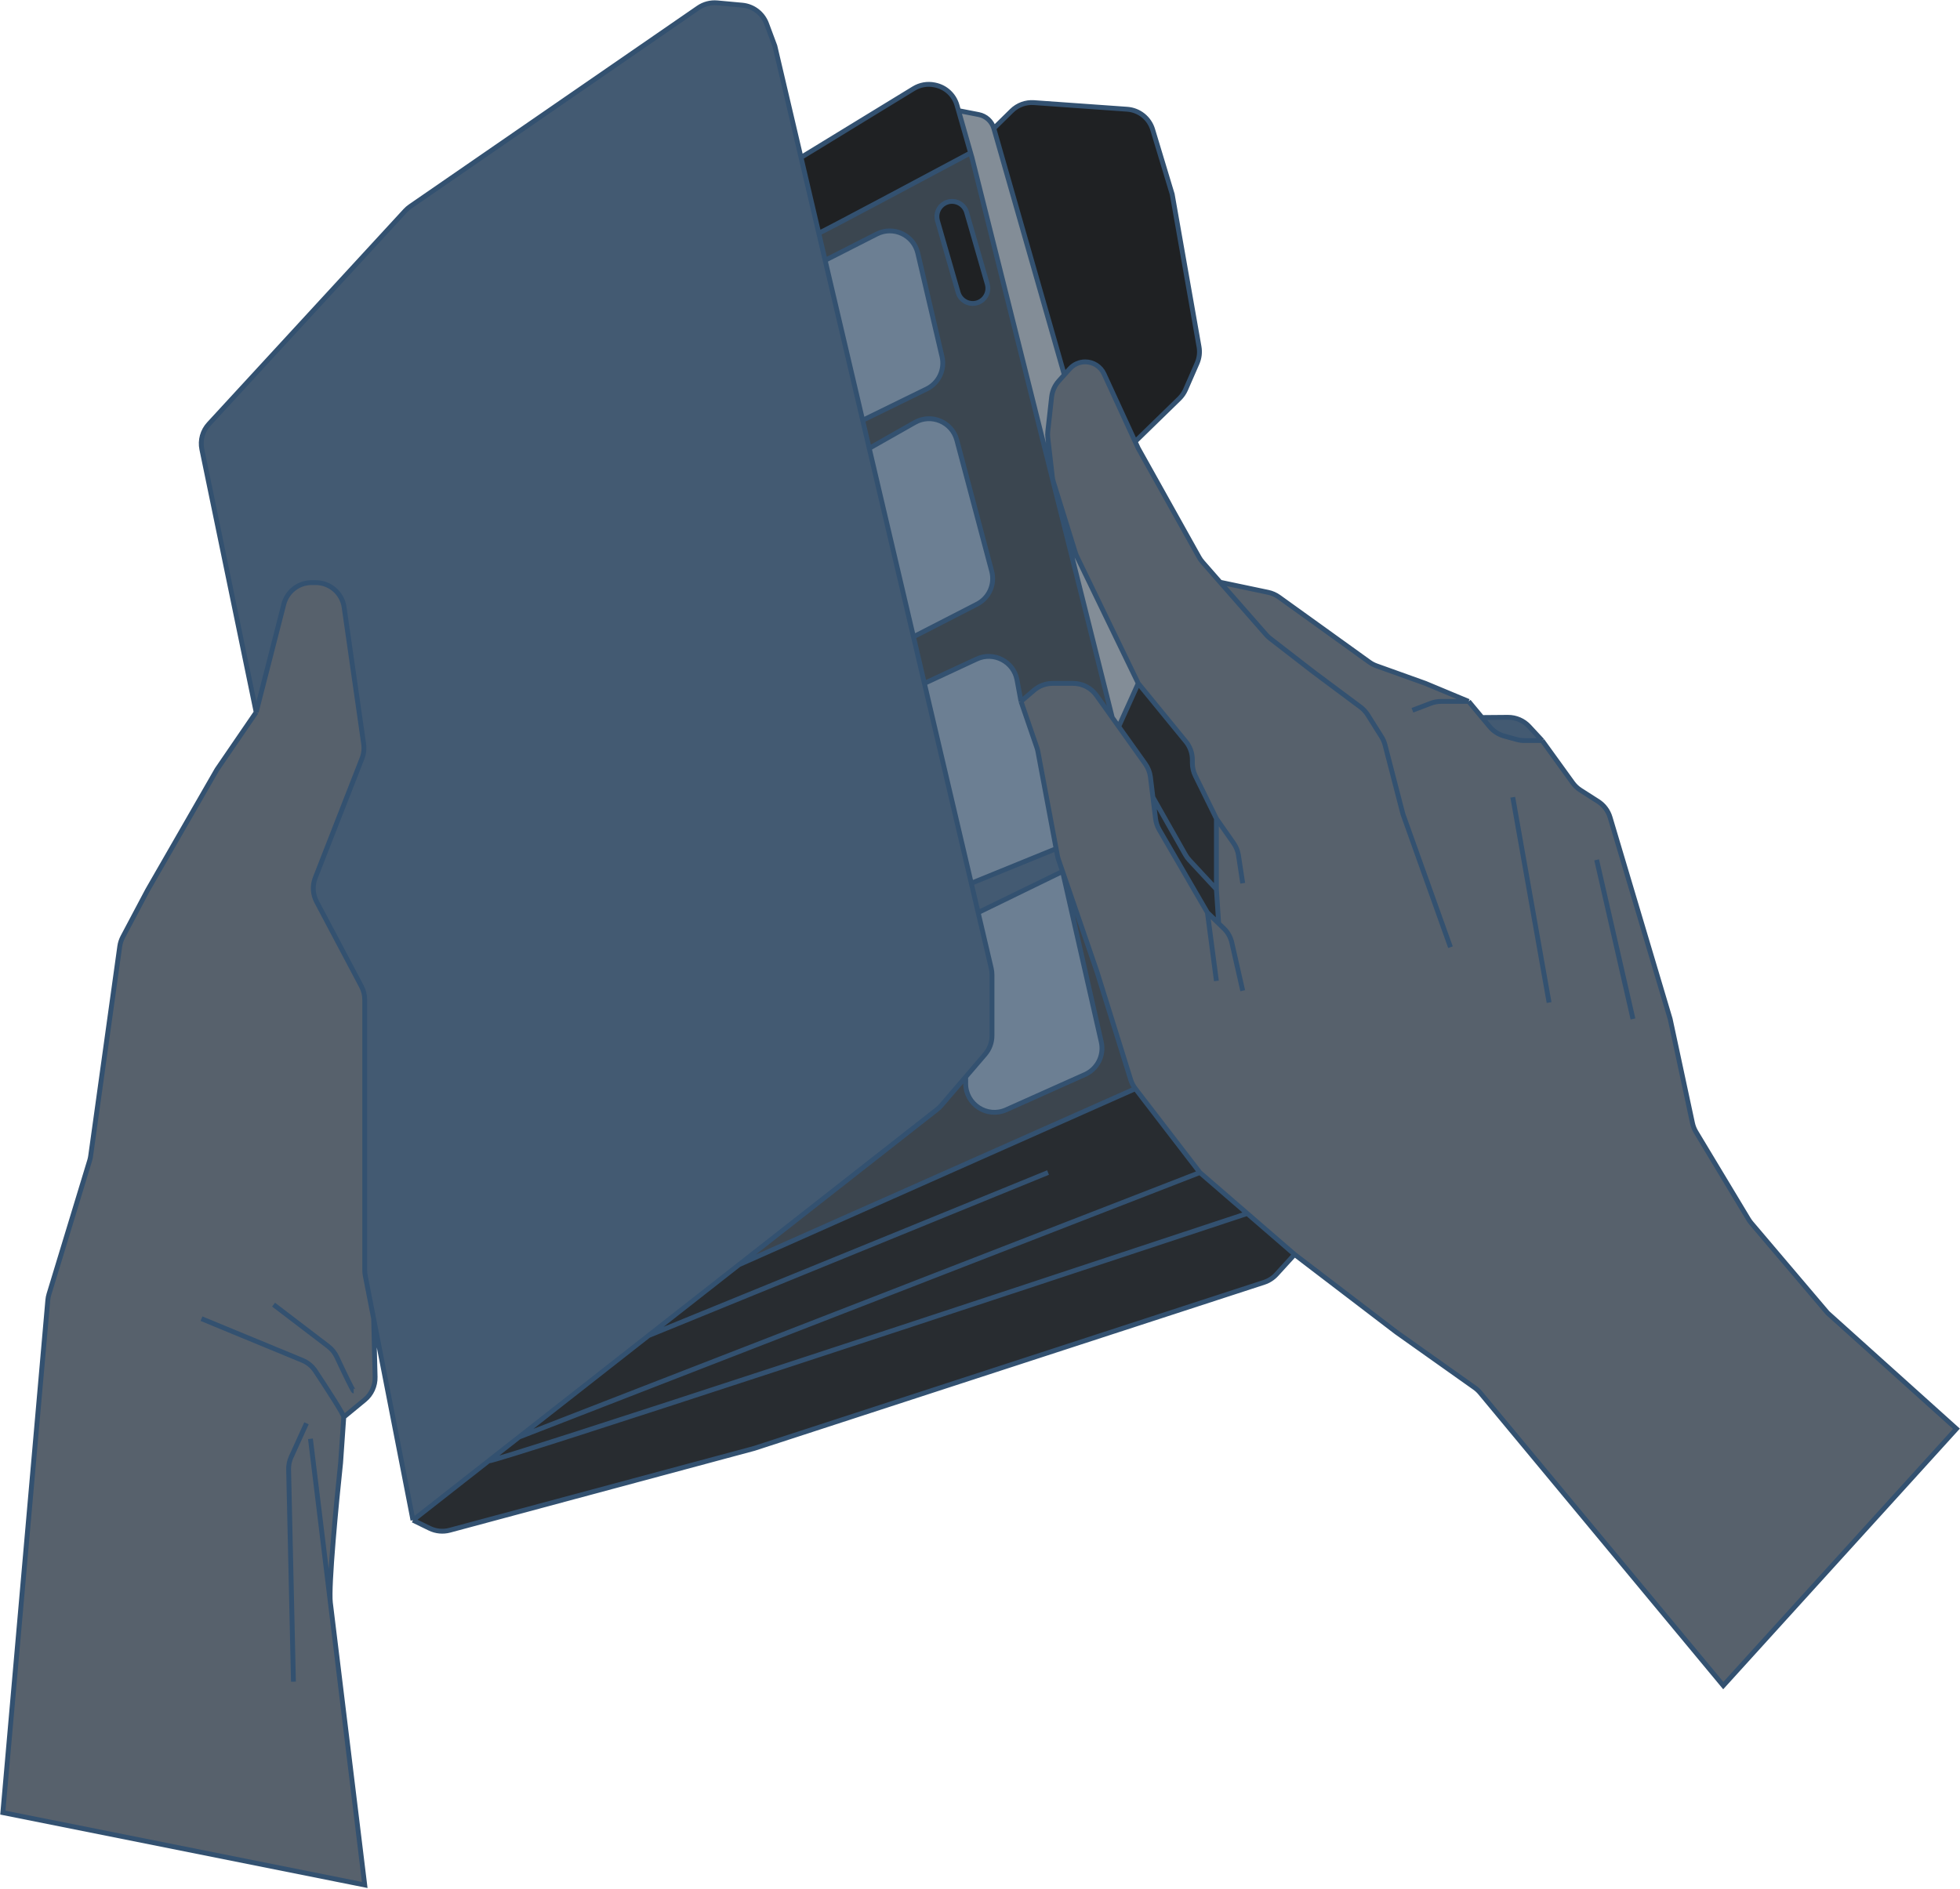
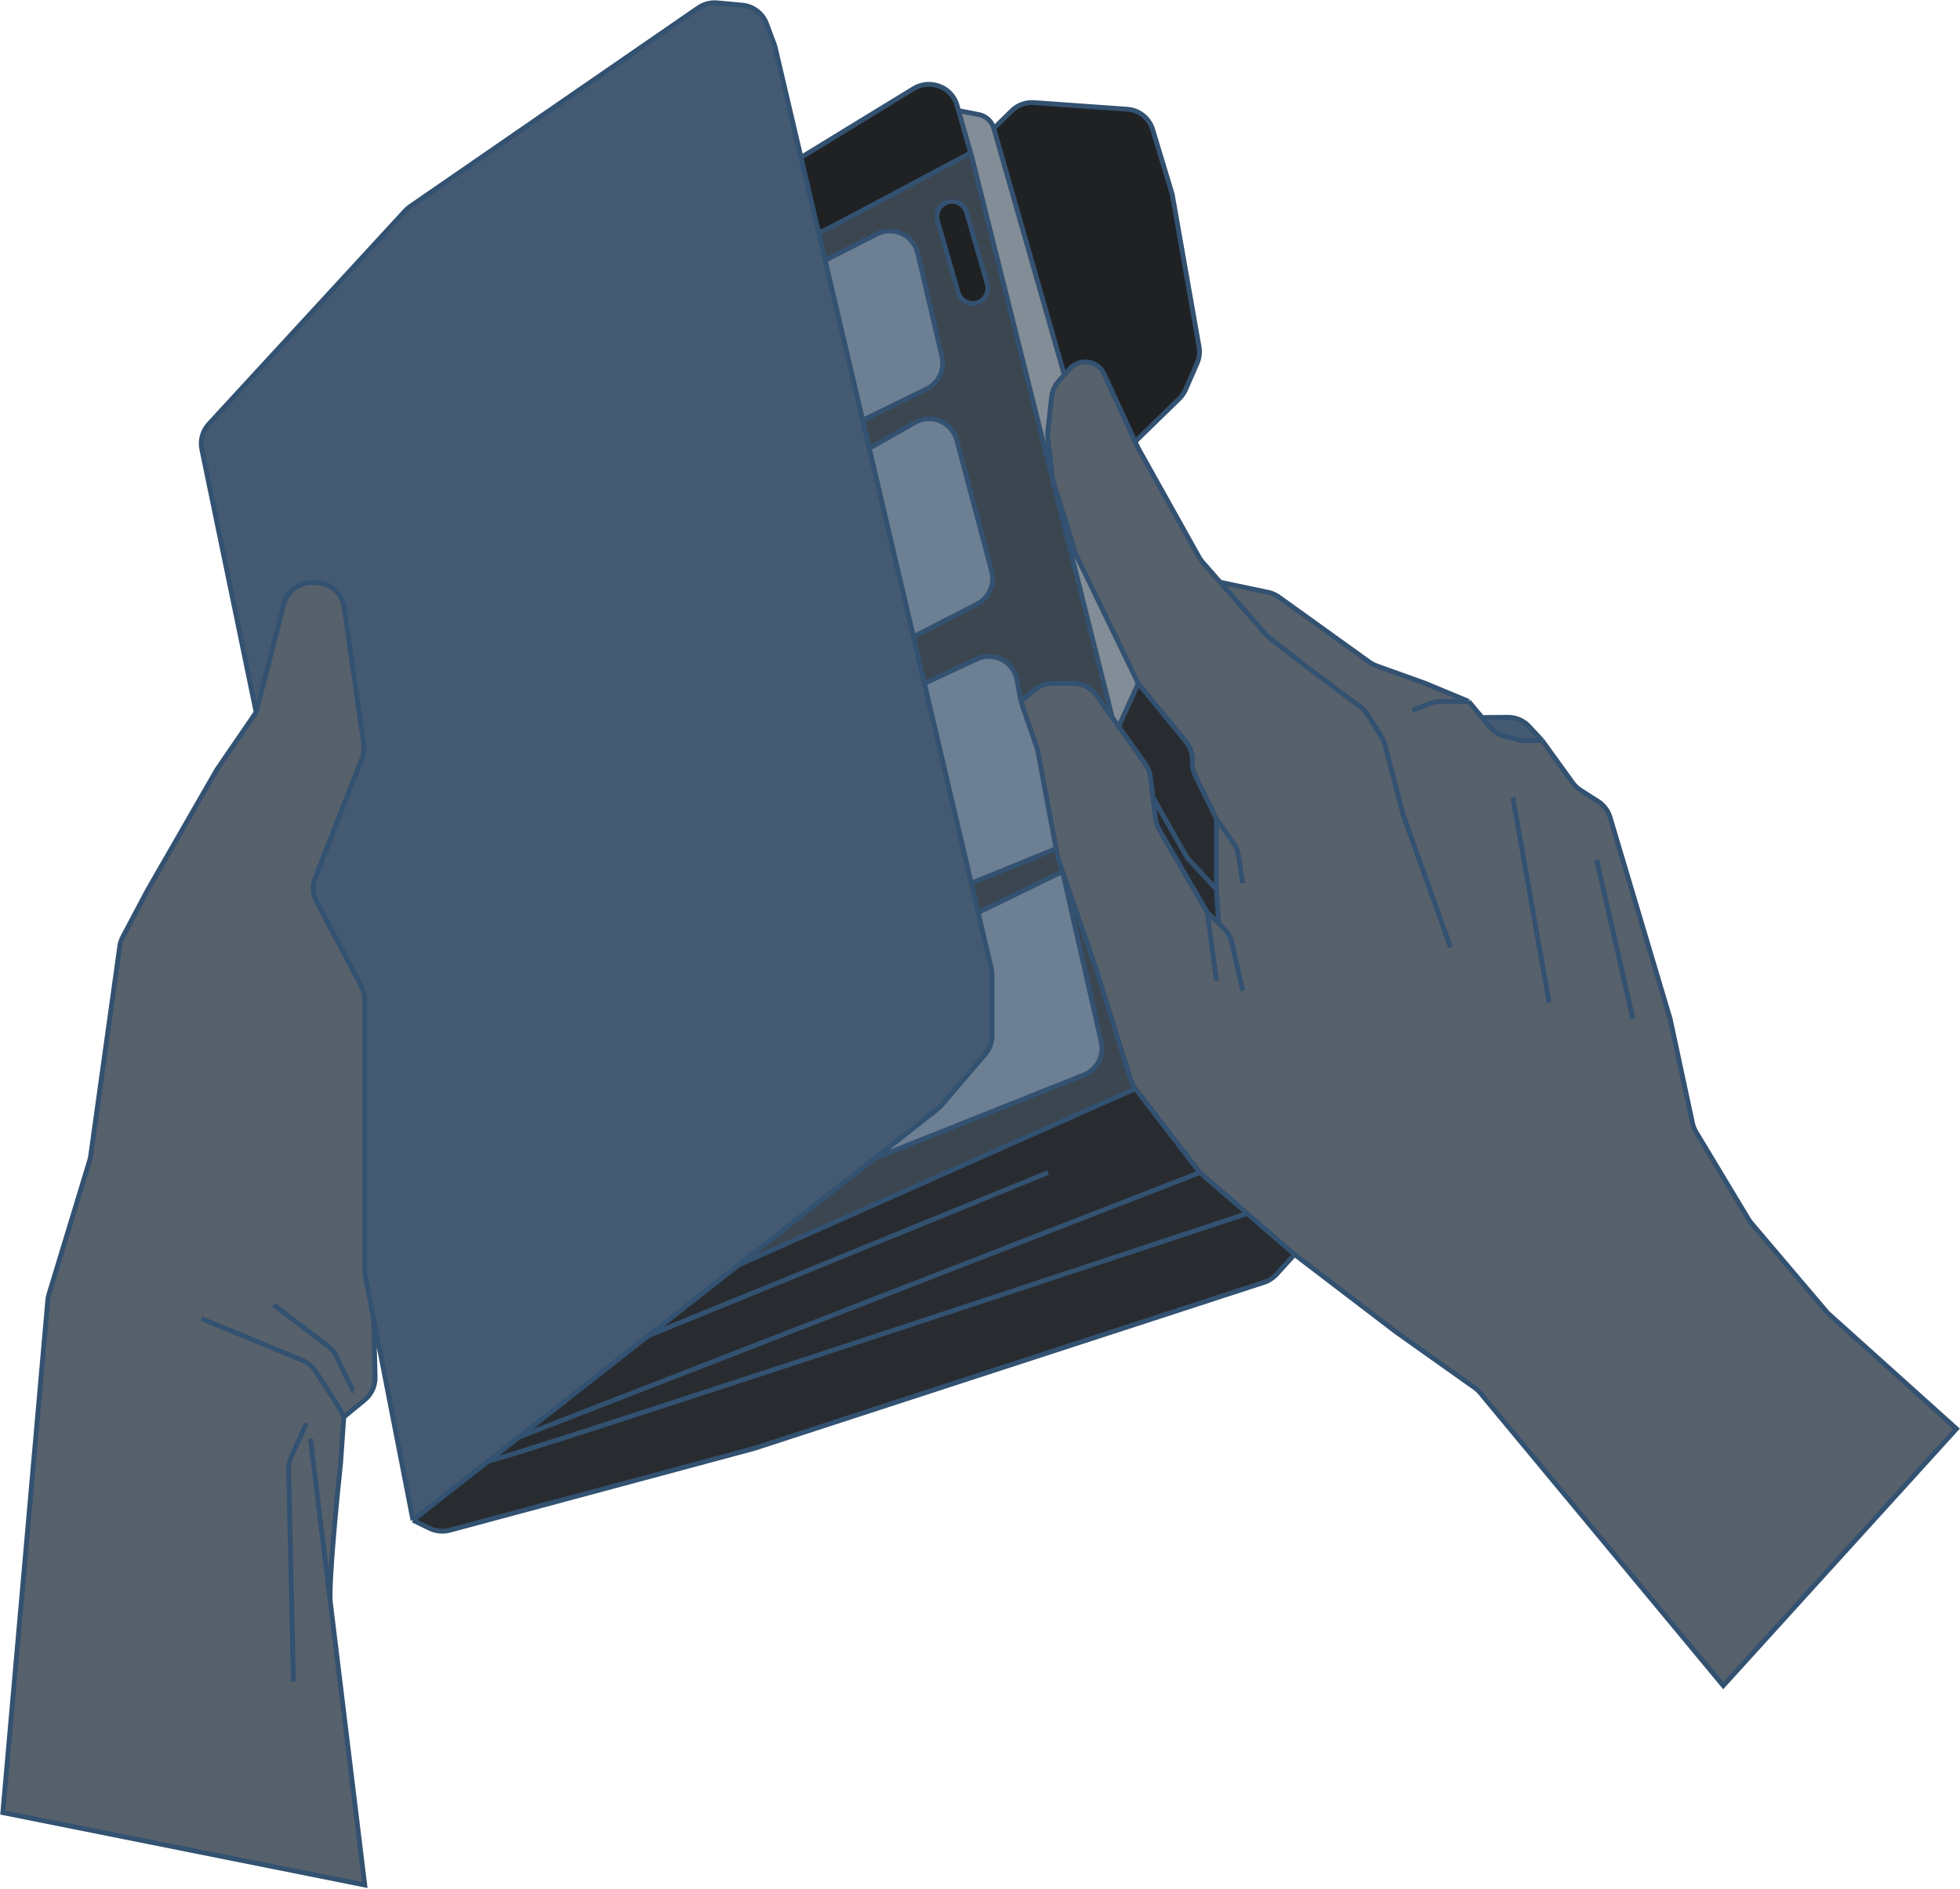
<svg xmlns="http://www.w3.org/2000/svg" width="4041" height="3894" viewBox="0 0 4041 3894" fill="none">
  <path d="M585.136 1246.02L528.14 1468.8L447.311 1586.92L304.31 1835.6L253.235 1932.06C250.003 1938.17 247.865 1944.79 246.914 1951.63L186.818 2384.28C186.391 2387.36 185.722 2390.41 184.815 2393.38L100.93 2668.97C99.734 2672.91 98.949 2676.97 98.59 2681.06L5.867 3738.01L751.973 3887.21L681.203 3305.37L681.202 3305.36C677.031 3271.06 693.482 3098.71 702.231 3016.83L708.771 2922.3L751.823 2886.85C765.888 2875.27 773.84 2857.86 773.384 2839.64L770.357 2719.38L753.069 2630.77C752.338 2627.04 751.973 2623.25 751.973 2619.43V2061.69C751.973 2052.03 749.61 2042.52 745.087 2033.98L652.764 1859.61C644.696 1844.37 643.672 1826.37 649.953 1810.31L746.29 1564.14C750.013 1554.62 751.212 1544.3 749.767 1534.18L709.496 1252.32C705.329 1223.14 680.335 1201.46 650.857 1201.46H642.523C615.461 1201.46 591.841 1219.8 585.136 1246.02Z" fill="#57616C" />
  <path d="M2571.48 2502.45L2669.1 2586.91L2879 2747.25L3040.38 2861.68C3044.59 2864.67 3048.41 2868.19 3051.7 2872.16L3552.97 3476.04L4033.66 2946.44L3767.96 2707.53L3610.6 2522.2C3608.53 2519.74 3606.67 2517.14 3605.01 2514.41L3496.7 2334.44C3493.32 2328.82 3490.89 2322.68 3489.5 2316.29L3443.44 2101.31L3319.55 1685.6C3315.5 1671.97 3306.67 1660.26 3294.68 1652.6L3258.6 1629.54C3252.29 1625.53 3246.84 1620.36 3242.46 1614.31L3179.52 1527.18H3142.98C3137.65 1527.18 3132.34 1526.46 3127.22 1525.05L3101.16 1517.86C3089.49 1514.64 3079.09 1507.93 3071.36 1498.63L3055.6 1479.69L3027.97 1446.46L2938.79 1409.27L2837.89 1373.09C2832.67 1371.22 2827.76 1368.64 2823.29 1365.42L2636.9 1231.37C2630.21 1226.56 2622.6 1223.19 2614.51 1221.5L2515.65 1200.71L2479.31 1159.24C2476.59 1156.11 2474.16 1152.7 2472.14 1149.07L2346.77 924.528L2340.4 910.71L2276.19 771.075C2269.23 755.93 2254.1 746.228 2237.42 746.228C2225.31 746.228 2213.79 751.363 2205.7 760.355L2194.34 772.97L2183.01 785.563C2174.72 794.767 2169.53 806.335 2168.17 818.643L2160.31 889.334C2159.82 893.764 2159.83 898.233 2160.34 902.663L2169.64 983.225C2170.06 986.876 2170.82 990.48 2171.91 993.993L2217.11 1139.6C2217.97 1142.42 2219.06 1145.17 2220.34 1147.83L2346.77 1409.27L2444.95 1529.27C2453.6 1539.85 2458.34 1553.1 2458.34 1566.78V1573.68C2458.34 1582.75 2460.44 1591.7 2464.44 1599.84L2507.92 1688.19V1833.84L2512.57 1904.34L2489.35 1881.88L2390.04 1711.07C2386.04 1704.15 2383.47 1696.49 2382.49 1688.55L2376.98 1644.03L2371.86 1602.38C2370.64 1592.59 2367.03 1583.27 2361.28 1575.24L2306.49 1498.37L2293.16 1479.69L2260.64 1434.12C2249.54 1418.53 2231.59 1409.27 2212.43 1409.27H2170.33C2156.19 1409.27 2142.51 1414.33 2131.78 1423.53L2105.03 1446.46L2137.71 1541.54C2138.65 1544.27 2139.38 1547.05 2139.91 1549.88L2177.47 1750.17L2180.16 1764.52C2180.69 1767.35 2181.43 1770.13 2182.36 1772.84L2190.7 1797.13L2261.53 2003.46L2331.22 2226.64C2333.3 2233.31 2336.55 2239.56 2340.82 2245.09L2473.83 2418.02L2571.48 2502.45Z" fill="#57616C" />
-   <path d="M2030.98 2174.2L1990.98 2220.87V2234.55C1990.98 2277.49 2035.23 2306.16 2074.42 2288.63L2236.95 2215.89C2262.72 2204.34 2276.76 2176.24 2270.51 2148.73L2190.7 1797.13L2016.7 1881.88L2043.66 1996.79C2044.7 2001.22 2045.22 2005.76 2045.22 2010.31V2135.66C2045.22 2149.79 2040.17 2163.45 2030.98 2174.2Z" fill="#6C7F93" />
  <path d="M2137.71 1541.54L2105.03 1446.46L2096.79 1402.07C2089.73 1364.02 2048.66 1342.85 2013.56 1359.17L1905.86 1409.27L2002.53 1821.45L2177.47 1750.17L2139.91 1549.88C2139.38 1547.05 2138.65 1544.27 2137.71 1541.54Z" fill="#6C7F93" />
  <path d="M1886.2 871.197L1792.16 924.528L1883.33 1313.22L2014.43 1245.87C2039.2 1233.15 2051.77 1204.88 2044.61 1177.97L1972.67 907.493C1962.69 869.995 1919.95 852.054 1886.2 871.197Z" fill="#6C7F93" />
  <path d="M1807.68 482.631L1701.22 536.788L1778.6 866.714L1910.56 802.135C1935.36 789.993 1948.48 762.324 1942.19 735.437L1892.22 521.925C1883.46 484.506 1841.93 465.206 1807.68 482.631Z" fill="#6C7F93" />
  <path d="M2194.34 772.97L2205.7 760.355C2213.79 751.363 2225.31 746.228 2237.42 746.228C2254.1 746.228 2269.23 755.93 2276.19 771.075L2340.4 910.71L2431.42 821.998C2436.9 816.656 2441.28 810.3 2444.36 803.287L2468.06 749.024C2472.71 738.351 2474.13 726.54 2472.08 715.067L2416.79 400.613L2376.51 267.227C2369.4 243.704 2348.52 227.01 2324 225.272L2131.69 211.628C2114.73 210.426 2098.08 216.562 2085.96 228.476L2049.01 264.81L2194.34 772.97Z" fill="#1F2123" />
  <path d="M851.452 3134.96L885.874 3151.73C898.719 3157.97 913.394 3159.37 927.193 3155.67L1555.19 2986.83L2606.19 2644.45C2615.93 2641.25 2624.7 2635.6 2631.6 2628.02L2669.1 2586.91L2571.48 2502.45C2058.25 2672.7 1026.86 3013.16 1007.12 3012.92L851.452 3134.96Z" fill="#282C30" />
  <path d="M2571.48 2502.45L2473.83 2418.02L1070.27 2963.43L1007.12 3012.92C1026.86 3013.16 2058.25 2672.7 2571.48 2502.45Z" fill="#282C30" />
  <path d="M2371.86 1602.38L2376.98 1644.03L2444.07 1762.7C2446.35 1766.73 2449.1 1770.47 2452.24 1773.86L2507.92 1833.84V1688.19L2464.44 1599.84C2460.44 1591.7 2458.34 1582.75 2458.34 1573.68V1566.78C2458.34 1553.1 2453.6 1539.85 2444.95 1529.27L2346.77 1409.27L2306.49 1498.37L2361.28 1575.24C2367.03 1583.27 2370.64 1592.59 2371.86 1602.38Z" fill="#282C30" />
  <path d="M2390.04 1711.07L2489.35 1881.88L2512.57 1904.34L2507.92 1833.84L2452.24 1773.86C2449.1 1770.47 2446.35 1766.73 2444.07 1762.7L2376.98 1644.03L2382.49 1688.55C2383.47 1696.49 2386.04 1704.15 2390.04 1711.07Z" fill="#282C30" />
  <path d="M1947.99 419.066C1935.07 426.049 1928.75 441.085 1932.81 455.199L1975.41 603.188C1981.09 622.965 2004 631.956 2021.63 621.333C2033.76 614.024 2039.47 599.477 2035.54 585.869L1992.88 437.898C1987.35 418.737 1965.53 409.583 1947.99 419.066Z" fill="#1F2123" />
  <path d="M1883.99 182.611L1651.49 324.76L1688.11 480.923C1697.03 477.499 1900.51 369.043 2001.13 315.242L1976.23 228.159L1973.07 217.107C1966.97 195.787 1949.48 179.659 1927.74 175.311L1926.51 175.065C1911.89 172.142 1896.71 174.837 1883.99 182.611Z" fill="#1F2123" />
  <path d="M2306.49 1498.37L2346.77 1409.27L2220.34 1147.83C2219.06 1145.17 2217.97 1142.42 2217.11 1139.6L2171.91 993.993C2170.82 990.48 2170.06 986.876 2169.64 983.225L2160.34 902.663C2159.83 898.233 2159.82 893.764 2160.31 889.334L2168.17 818.643C2169.53 806.335 2174.72 794.767 2183.01 785.563L2194.34 772.97L2049.01 264.81C2044.83 250.193 2032.8 239.158 2017.87 236.256L1976.23 228.159L2001.13 315.242L2003.86 324.76L2293.16 1479.69L2306.49 1498.37Z" fill="#838D97" />
  <path fill-rule="evenodd" clip-rule="evenodd" d="M2340.82 2245.09L2473.83 2418.02L1070.27 2963.43L1337.13 2754.23L1523.6 2608.05L2340.82 2245.09Z" fill="#282C30" />
-   <path d="M2340.82 2245.09C2336.55 2239.56 2333.3 2233.31 2331.22 2226.64L2261.53 2003.46L2190.7 1797.13L2270.51 2148.73C2276.76 2176.24 2262.72 2204.34 2236.95 2215.89L2074.42 2288.63C2035.23 2306.16 1990.98 2277.49 1990.98 2234.55V2220.87L1940.57 2279.74C1938.03 2282.7 1935.2 2285.4 1932.12 2287.83L1523.6 2608.05L2340.82 2245.09Z" fill="#3C454E" />
-   <path fill-rule="evenodd" clip-rule="evenodd" d="M851.452 3134.96L770.357 2719.38L753.069 2630.77C752.338 2627.04 751.973 2623.25 751.973 2619.43V2061.69C751.973 2052.03 749.61 2042.52 745.087 2033.98L652.764 1859.61C644.696 1844.37 643.672 1826.37 649.953 1810.31L746.29 1564.14C750.013 1554.62 751.212 1544.3 749.767 1534.18L709.496 1252.32C705.329 1223.14 680.335 1201.46 650.857 1201.46H642.523C615.461 1201.46 591.841 1219.8 585.136 1246.02L528.14 1468.8L416.151 926.577C412.295 907.902 417.664 888.513 430.58 874.482L835.613 434.546C838.595 431.303 841.933 428.406 845.562 425.904L1439.7 16.163C1451.11 8.295 1464.92 4.676 1478.72 5.937L1530.32 10.655C1552.99 12.725 1572.47 27.607 1580.43 48.932L1597.56 94.835L1651.49 324.76L1688.11 480.923L1701.22 536.788L1778.6 866.714L1792.16 924.528L1883.33 1313.22L1905.86 1409.27L2002.53 1821.45L2177.47 1750.17L2180.16 1764.52C2180.69 1767.35 2181.43 1770.13 2182.36 1772.84L2190.7 1797.13L2016.7 1881.88L2043.66 1996.79C2044.7 2001.22 2045.22 2005.76 2045.22 2010.31V2135.66C2045.22 2149.79 2040.17 2163.45 2030.98 2174.2L1990.98 2220.87L1940.57 2279.74C1938.03 2282.7 1935.2 2285.4 1932.12 2287.83L1523.6 2608.05L1337.13 2754.23L1070.27 2963.43L1007.12 3012.92L851.452 3134.96ZM3179.52 1527.18L3152.72 1498.24C3141.41 1486.01 3125.44 1479.12 3108.8 1479.25L3055.6 1479.69L3071.36 1498.63C3079.09 1507.93 3089.49 1514.64 3101.16 1517.86L3127.22 1525.05C3132.34 1526.46 3137.65 1527.18 3142.98 1527.18H3179.52Z" fill="#435A72" />
  <path fill-rule="evenodd" clip-rule="evenodd" d="M2105.03 1446.46L2131.78 1423.53C2142.51 1414.33 2156.19 1409.27 2170.33 1409.27H2212.43C2231.59 1409.27 2249.54 1418.53 2260.64 1434.12L2293.16 1479.69L2003.86 324.76L2001.13 315.242C1900.51 369.043 1697.03 477.499 1688.11 480.923L1701.22 536.788L1807.68 482.631C1841.93 465.206 1883.46 484.506 1892.22 521.925L1942.19 735.437C1948.48 762.324 1935.36 789.993 1910.56 802.135L1778.6 866.714L1792.16 924.528L1886.2 871.197C1919.95 852.054 1962.69 869.995 1972.67 907.493L2044.61 1177.97C2051.77 1204.88 2039.2 1233.15 2014.43 1245.87L1883.33 1313.22L1905.86 1409.27L2013.56 1359.17C2048.66 1342.85 2089.73 1364.02 2096.79 1402.07L2105.03 1446.46ZM1932.81 455.199C1928.75 441.085 1935.07 426.049 1947.99 419.066C1965.53 409.583 1987.35 418.737 1992.88 437.898L2035.54 585.869C2039.47 599.477 2033.76 614.024 2021.63 621.333C2004 631.956 1981.09 622.965 1975.41 603.188L1932.81 455.199Z" fill="#3B4650" />
-   <path d="M851.452 3134.96L770.357 2719.38M851.452 3134.96L885.874 3151.73C898.719 3157.97 913.394 3159.37 927.193 3155.67L1555.19 2986.83L2606.19 2644.45C2615.93 2641.25 2624.7 2635.6 2631.6 2628.02L2669.1 2586.91M851.452 3134.96L1007.12 3012.92M770.357 2719.38L753.069 2630.77C752.338 2627.04 751.973 2623.25 751.973 2619.43V2061.69C751.973 2052.03 749.61 2042.52 745.087 2033.98L652.764 1859.61C644.696 1844.37 643.672 1826.37 649.953 1810.31L746.29 1564.14C750.013 1554.62 751.212 1544.3 749.767 1534.18L709.496 1252.32C705.329 1223.14 680.335 1201.46 650.857 1201.46H642.523C615.461 1201.46 591.841 1219.8 585.136 1246.02L528.14 1468.8M770.357 2719.38L773.384 2839.64C773.84 2857.86 765.888 2875.27 751.823 2886.85L708.771 2922.3M2669.1 2586.91L2571.48 2502.45M2669.1 2586.91L2879 2747.25L3040.38 2861.68C3044.59 2864.67 3048.41 2868.19 3051.7 2872.16L3552.97 3476.04L4033.66 2946.44L3767.96 2707.53L3610.6 2522.2C3608.53 2519.74 3606.67 2517.14 3605.01 2514.41L3496.7 2334.44C3493.32 2328.82 3490.89 2322.68 3489.5 2316.29L3443.44 2101.31L3319.55 1685.6C3315.5 1671.97 3306.67 1660.26 3294.68 1652.6L3258.6 1629.54C3252.29 1625.53 3246.84 1620.36 3242.46 1614.31L3179.52 1527.18M1007.12 3012.92C1026.86 3013.16 2058.25 2672.7 2571.48 2502.45M1007.12 3012.92L1070.27 2963.43M528.14 1468.8L416.151 926.577C412.295 907.902 417.664 888.513 430.58 874.482L835.613 434.546C838.595 431.303 841.933 428.406 845.562 425.904L1439.7 16.163C1451.11 8.295 1464.92 4.676 1478.72 5.937L1530.32 10.655C1552.99 12.725 1572.47 27.607 1580.43 48.932L1597.56 94.835L1651.49 324.76M528.14 1468.8L447.311 1586.92L304.31 1835.6L253.235 1932.06C250.003 1938.17 247.865 1944.79 246.914 1951.63L186.818 2384.28C186.391 2387.36 185.722 2390.41 184.815 2393.38L100.93 2668.97C99.734 2672.91 98.949 2676.97 98.59 2681.06L5.867 3738.01L751.973 3887.21L681.203 3305.37L681.202 3305.36M1651.49 324.76L1883.99 182.611C1896.71 174.837 1911.89 172.142 1926.51 175.065L1927.74 175.311C1949.48 179.659 1966.97 195.787 1973.07 217.107L1976.23 228.159M1651.49 324.76L1688.11 480.923M640.055 2967.11L681.202 3305.36M708.771 2922.3L702.231 3016.83C693.482 3098.71 677.031 3271.06 681.202 3305.36M708.771 2922.3C708.771 2916.94 674.106 2863.39 650.01 2827.06C643.538 2817.31 634.28 2809.76 623.461 2805.29L415.39 2719.38M729.269 2868.49C727.512 2868.49 708.048 2827.68 694.457 2798.57C690.375 2789.8 684.259 2782.16 676.579 2776.33L564.001 2690.44M631.902 2935.12L600.353 3004.51C596.663 3012.62 594.853 3021.45 595.058 3030.36L604.997 3468.01M2571.48 2502.45L2473.83 2418.02M2473.83 2418.02L2340.82 2245.09M2473.83 2418.02L1070.27 2963.43M2340.82 2245.09C2336.55 2239.56 2333.3 2233.31 2331.22 2226.64L2261.53 2003.46L2190.7 1797.13M2340.82 2245.09L1523.6 2608.05M2190.7 1797.13L2182.36 1772.84C2181.43 1770.13 2180.69 1767.35 2180.16 1764.52L2177.47 1750.17M2190.7 1797.13L2270.51 2148.73C2276.76 2176.24 2262.72 2204.34 2236.95 2215.89L2074.42 2288.63C2035.23 2306.16 1990.98 2277.49 1990.98 2234.55V2220.87M2190.7 1797.13L2016.7 1881.88M1070.27 2963.43L1337.13 2754.23M2105.03 1446.46L2137.71 1541.54C2138.65 1544.27 2139.38 1547.05 2139.91 1549.88L2177.47 1750.17M2105.03 1446.46L2131.78 1423.53C2142.51 1414.33 2156.19 1409.27 2170.33 1409.27H2212.43C2231.59 1409.27 2249.54 1418.53 2260.64 1434.12L2293.16 1479.69M2105.03 1446.46L2096.79 1402.07C2089.73 1364.02 2048.66 1342.85 2013.56 1359.17L1905.86 1409.27M2177.47 1750.17L2002.53 1821.45M2293.16 1479.69L2306.49 1498.37M2293.16 1479.69L2003.86 324.76L2001.13 315.242M1905.86 1409.27L1883.33 1313.22M1905.86 1409.27L2002.53 1821.45M2489.35 1881.88L2390.04 1711.07C2386.04 1704.15 2383.47 1696.49 2382.49 1688.55L2376.98 1644.03M2489.35 1881.88L2507.92 2022.88M2489.35 1881.88L2512.57 1904.34M2376.98 1644.03L2371.86 1602.38C2370.64 1592.59 2367.03 1583.27 2361.28 1575.24L2306.49 1498.37M2376.98 1644.03L2444.07 1762.7C2446.35 1766.73 2449.1 1770.47 2452.24 1773.86L2507.92 1833.84M2512.57 1904.34L2523.14 1914.54C2531.41 1922.55 2537.18 1932.8 2539.73 1944.03L2562.18 2043.03M2512.57 1904.34L2507.92 1833.84M2306.49 1498.37L2346.77 1409.27M2507.92 1833.84V1688.19M2507.92 1688.19L2543.37 1738.81C2548.61 1746.28 2552.05 1754.86 2553.41 1763.87L2562.18 1821.45M2507.92 1688.19L2464.44 1599.84C2460.44 1591.7 2458.34 1582.75 2458.34 1573.68V1566.78C2458.34 1553.1 2453.6 1539.85 2444.95 1529.27L2346.77 1409.27M2346.77 1409.27L2220.34 1147.83C2219.06 1145.17 2217.97 1142.42 2217.11 1139.6L2171.91 993.993C2170.82 990.48 2170.06 986.876 2169.64 983.225L2160.34 902.663C2159.83 898.233 2159.82 893.764 2160.31 889.334L2168.17 818.643C2169.53 806.335 2174.72 794.767 2183.01 785.563L2194.34 772.97M2194.34 772.97L2205.7 760.355C2213.79 751.363 2225.31 746.228 2237.42 746.228C2254.1 746.228 2269.23 755.93 2276.19 771.075L2340.4 910.71M2194.34 772.97L2049.01 264.81M2515.65 1200.71L2479.31 1159.24C2476.59 1156.11 2474.16 1152.7 2472.14 1149.07L2346.77 924.528L2340.4 910.71M2515.65 1200.71L2610.49 1308.92C2613 1311.78 2615.79 1314.39 2618.81 1316.72L2708.79 1386.33L2805.13 1458.17C2810.99 1462.54 2815.97 1467.95 2819.88 1474.13L2848.31 1519.4C2851.57 1524.56 2854 1530.18 2855.51 1536.08L2892.44 1678.74L2990.51 1953.32M2515.65 1200.71L2614.51 1221.5C2622.6 1223.19 2630.21 1226.56 2636.9 1231.37L2823.29 1365.42C2827.76 1368.64 2832.67 1371.22 2837.89 1373.09L2938.79 1409.27L3027.97 1446.46M2340.4 910.71L2431.42 821.998C2436.9 816.656 2441.28 810.3 2444.36 803.287L2468.06 749.024C2472.71 738.351 2474.13 726.54 2472.08 715.067L2416.79 400.613L2376.51 267.227C2369.4 243.704 2348.52 227.01 2324 225.272L2131.69 211.628C2114.73 210.426 2098.08 216.562 2085.96 228.476L2049.01 264.81M3027.97 1446.46L3055.6 1479.69M3027.97 1446.46H2971.11C2963.91 1446.46 2956.77 1447.77 2950.02 1450.33L2912.05 1464.78M3055.6 1479.69L3071.36 1498.63C3079.09 1507.93 3089.49 1514.64 3101.16 1517.86L3127.22 1525.05C3132.34 1526.46 3137.65 1527.18 3142.98 1527.18H3179.52M3055.6 1479.69L3108.8 1479.25C3125.44 1479.12 3141.41 1486.01 3152.72 1498.24L3179.52 1527.18M3118.9 1644.03L3193.8 2067.43M3291.86 1773.24L3366.76 2101.31M1976.23 228.159L2001.13 315.242M1976.23 228.159L2017.87 236.256C2032.8 239.158 2044.83 250.193 2049.01 264.81M1688.11 480.923C1697.03 477.499 1900.51 369.043 2001.13 315.242M1688.11 480.923L1701.22 536.788M1701.22 536.788L1807.68 482.631C1841.93 465.206 1883.46 484.506 1892.22 521.925L1942.19 735.437C1948.48 762.324 1935.36 789.993 1910.56 802.135L1778.6 866.714M1701.22 536.788L1778.6 866.714M1778.6 866.714L1792.16 924.528M1792.16 924.528L1886.2 871.197C1919.95 852.054 1962.69 869.995 1972.67 907.493L2044.61 1177.97C2051.77 1204.88 2039.2 1233.15 2014.43 1245.87L1883.33 1313.22M1792.16 924.528L1883.33 1313.22M2002.53 1821.45L2016.7 1881.88M2016.7 1881.88L2043.66 1996.79C2044.7 2001.22 2045.22 2005.76 2045.22 2010.31V2135.66C2045.22 2149.79 2040.17 2163.45 2030.98 2174.2L1990.98 2220.87M1990.98 2220.87L1940.57 2279.74C1938.03 2282.7 1935.2 2285.4 1932.12 2287.83L1523.6 2608.05M1523.6 2608.05L1337.13 2754.23M1337.13 2754.23L2160.79 2418.02M1947.99 419.066C1935.07 426.049 1928.75 441.085 1932.81 455.199L1975.41 603.188C1981.09 622.965 2004 631.956 2021.63 621.333C2033.76 614.024 2039.47 599.477 2035.54 585.869L1992.88 437.898C1987.35 418.737 1965.53 409.583 1947.99 419.066Z" stroke="#335170" stroke-width="10" />
+   <path d="M2030.98 2174.2L1990.98 2220.87L1940.57 2279.74C1938.03 2282.7 1935.2 2285.4 1932.12 2287.83L1803.3 2388.81L2236.95 2215.89C2262.72 2204.34 2276.76 2176.24 2270.51 2148.73L2190.7 1797.13L2016.7 1881.88L2043.66 1996.79C2044.7 2001.22 2045.22 2005.76 2045.22 2010.31V2135.66C2045.22 2149.79 2040.17 2163.45 2030.98 2174.2Z" fill="#6C7F93" />
+   <path fill-rule="evenodd" clip-rule="evenodd" d="M770.357 2719.38L851.452 3134.96L1007.12 3012.92L1070.27 2963.43L1337.13 2754.23L1523.6 2608.05L1803.3 2388.81L1932.12 2287.83C1935.2 2285.4 1938.03 2282.7 1940.57 2279.74L1990.98 2220.87L2030.98 2174.2C2040.17 2163.45 2045.22 2149.79 2045.22 2135.66V2010.31C2045.22 2005.76 2044.7 2001.22 2043.66 1996.79L2016.7 1881.88L2002.53 1821.45L1905.86 1409.27L1883.33 1313.22L1792.16 924.528L1778.6 866.714L1701.22 536.788L1688.11 480.923L1651.49 324.76L1597.56 94.835L1580.43 48.932C1572.47 27.607 1552.99 12.725 1530.32 10.655L1478.72 5.937C1464.92 4.676 1451.11 8.295 1439.7 16.163L845.562 425.904C841.933 428.406 838.595 431.303 835.613 434.546L430.58 874.482C417.664 888.513 412.295 907.902 416.151 926.577L528.14 1468.8L585.136 1246.02C591.841 1219.8 615.461 1201.46 642.523 1201.46H650.857C680.335 1201.46 705.329 1223.14 709.496 1252.32L749.767 1534.18C751.212 1544.3 750.013 1554.62 746.29 1564.14L649.953 1810.31C643.672 1826.37 644.696 1844.37 652.764 1859.61L745.087 2033.98C749.61 2042.52 751.973 2052.03 751.973 2061.69V2619.43C751.973 2623.25 752.338 2627.04 753.069 2630.77L770.357 2719.38ZM3152.72 1498.24L3179.52 1527.18H3142.98C3137.65 1527.18 3132.34 1526.46 3127.22 1525.05L3101.16 1517.86C3089.49 1514.64 3079.09 1507.93 3071.36 1498.63L3055.6 1479.69L3108.8 1479.25C3125.44 1479.12 3141.41 1486.01 3152.72 1498.24Z" fill="#435A72" />
+   <path d="M2180.16 1764.52L2177.47 1750.17L2002.53 1821.45L2016.7 1881.88L2190.7 1797.13L2182.36 1772.84C2181.43 1770.13 2180.69 1767.35 2180.16 1764.52Z" fill="#3B4650" />
+   <path d="M2340.82 2245.09C2336.55 2239.56 2333.3 2233.31 2331.22 2226.64L2261.53 2003.46L2190.7 1797.13L2270.51 2148.73C2276.76 2176.24 2262.72 2204.34 2236.95 2215.89L1803.3 2388.81L1523.6 2608.05L2340.82 2245.09Z" fill="#3B4650" />
+   <path d="M851.452 3134.96L770.357 2719.38M851.452 3134.96L885.874 3151.73C898.719 3157.97 913.394 3159.37 927.193 3155.67L1555.19 2986.83L2606.19 2644.45C2615.93 2641.25 2624.7 2635.6 2631.6 2628.02L2669.1 2586.91M851.452 3134.96L1007.12 3012.92M770.357 2719.38L753.069 2630.77C752.338 2627.04 751.973 2623.25 751.973 2619.43V2061.69C751.973 2052.03 749.61 2042.52 745.087 2033.98L652.764 1859.61C644.696 1844.37 643.672 1826.37 649.953 1810.31L746.29 1564.14C750.013 1554.62 751.212 1544.3 749.767 1534.18L709.496 1252.32C705.329 1223.14 680.335 1201.46 650.857 1201.46H642.523C615.461 1201.46 591.841 1219.8 585.136 1246.02L528.14 1468.8M770.357 2719.38L773.384 2839.64C773.84 2857.86 765.888 2875.27 751.823 2886.85L708.771 2922.3M2669.1 2586.91L2571.48 2502.45M2669.1 2586.91L2879 2747.25L3040.38 2861.68C3044.59 2864.67 3048.41 2868.19 3051.7 2872.16L3552.97 3476.04L4033.66 2946.44L3767.96 2707.53L3610.6 2522.2C3608.53 2519.74 3606.67 2517.14 3605.01 2514.41L3496.7 2334.44C3493.32 2328.82 3490.89 2322.68 3489.5 2316.29L3443.44 2101.31L3319.55 1685.6C3315.5 1671.97 3306.67 1660.26 3294.68 1652.6L3258.6 1629.54C3252.29 1625.53 3246.84 1620.36 3242.46 1614.31L3179.52 1527.18M1007.12 3012.92C1026.86 3013.16 2058.25 2672.7 2571.48 2502.45M1007.12 3012.92L1070.27 2963.43M528.14 1468.8L416.151 926.577C412.295 907.902 417.664 888.513 430.58 874.482L835.613 434.546C838.595 431.303 841.933 428.406 845.562 425.904L1439.7 16.163C1451.11 8.295 1464.92 4.676 1478.72 5.937L1530.32 10.655C1552.99 12.725 1572.47 27.607 1580.43 48.932L1597.56 94.835L1651.49 324.76M528.14 1468.8L447.311 1586.92L304.31 1835.6L253.235 1932.06C250.003 1938.17 247.865 1944.79 246.914 1951.63L186.818 2384.28C186.391 2387.36 185.722 2390.41 184.815 2393.38L100.93 2668.97C99.734 2672.91 98.949 2676.97 98.59 2681.06L5.867 3738.01L751.973 3887.21L681.203 3305.37L681.202 3305.36M1651.49 324.76L1883.99 182.611C1896.71 174.837 1911.89 172.142 1926.51 175.065L1927.74 175.311C1949.48 179.659 1966.97 195.787 1973.07 217.107L1976.23 228.159M1651.49 324.76L1688.11 480.923M640.055 2967.11L681.202 3305.36M708.771 2922.3L702.231 3016.83C693.482 3098.71 677.031 3271.06 681.202 3305.36M708.771 2922.3C708.771 2916.94 674.106 2863.39 650.01 2827.06C643.538 2817.31 634.28 2809.76 623.461 2805.29L415.39 2719.38M729.269 2868.49C727.512 2868.49 708.048 2827.68 694.457 2798.57C690.375 2789.8 684.259 2782.16 676.579 2776.33L564.001 2690.44M631.902 2935.12L600.353 3004.51C596.663 3012.62 594.853 3021.45 595.058 3030.36L604.997 3468.01M2571.48 2502.45L2473.83 2418.02M2473.83 2418.02L2340.82 2245.09M2473.83 2418.02L1070.27 2963.43M2340.82 2245.09C2336.55 2239.56 2333.3 2233.31 2331.22 2226.64L2261.53 2003.46L2190.7 1797.13M2340.82 2245.09L1523.6 2608.05M2190.7 1797.13L2182.36 1772.84C2181.43 1770.13 2180.69 1767.35 2180.16 1764.52L2177.47 1750.17M2190.7 1797.13L2270.51 2148.73C2276.76 2176.24 2262.72 2204.34 2236.95 2215.89L1803.3 2388.81M2190.7 1797.13L2016.7 1881.88M1070.27 2963.43L1337.13 2754.23M2105.03 1446.46L2137.71 1541.54C2138.65 1544.27 2139.38 1547.05 2139.91 1549.88L2177.47 1750.17M2105.03 1446.46L2131.78 1423.53C2142.51 1414.33 2156.19 1409.27 2170.33 1409.27H2212.43C2231.59 1409.27 2249.54 1418.53 2260.64 1434.12L2293.16 1479.69M2105.03 1446.46L2096.79 1402.07C2089.73 1364.02 2048.66 1342.85 2013.56 1359.17L1905.86 1409.27M2177.47 1750.17L2002.53 1821.45M2293.16 1479.69L2306.49 1498.37M2293.16 1479.69L2003.86 324.76L2001.13 315.242M1905.86 1409.27L1883.33 1313.22M1905.86 1409.27L2002.53 1821.45M2489.35 1881.88L2390.04 1711.07C2386.04 1704.15 2383.47 1696.49 2382.49 1688.55L2376.98 1644.03M2489.35 1881.88L2507.92 2022.88M2489.35 1881.88L2512.57 1904.34M2376.98 1644.03L2371.86 1602.38C2370.64 1592.59 2367.03 1583.27 2361.28 1575.24L2306.49 1498.37M2376.98 1644.03L2444.07 1762.7C2446.35 1766.73 2449.1 1770.47 2452.24 1773.86L2507.92 1833.84M2512.57 1904.34L2523.14 1914.54C2531.41 1922.55 2537.18 1932.8 2539.73 1944.03L2562.18 2043.03M2512.57 1904.34L2507.92 1833.84M2306.49 1498.37L2346.77 1409.27M2507.92 1833.84V1688.19M2507.92 1688.19L2543.37 1738.81C2548.61 1746.28 2552.05 1754.86 2553.41 1763.87L2562.18 1821.45M2507.92 1688.19L2464.44 1599.84C2460.44 1591.7 2458.34 1582.75 2458.34 1573.68V1566.78C2458.34 1553.1 2453.6 1539.85 2444.95 1529.27L2346.77 1409.27M2346.77 1409.27L2220.34 1147.83C2219.06 1145.17 2217.97 1142.42 2217.11 1139.6L2171.91 993.993C2170.82 990.48 2170.06 986.876 2169.64 983.225L2160.34 902.663C2159.83 898.233 2159.82 893.764 2160.31 889.334L2168.17 818.643C2169.53 806.335 2174.72 794.767 2183.01 785.563L2194.34 772.97M2194.34 772.97L2205.7 760.355C2213.79 751.363 2225.31 746.228 2237.42 746.228C2254.1 746.228 2269.23 755.93 2276.19 771.075L2340.4 910.71M2194.34 772.97L2049.01 264.81M2515.65 1200.71L2479.31 1159.24C2476.59 1156.11 2474.16 1152.7 2472.14 1149.07L2346.77 924.528L2340.4 910.71M2515.65 1200.71L2610.49 1308.92C2613 1311.78 2615.79 1314.39 2618.81 1316.72L2708.79 1386.33L2805.13 1458.17C2810.99 1462.54 2815.97 1467.95 2819.88 1474.13L2848.31 1519.4C2851.57 1524.56 2854 1530.18 2855.51 1536.08L2892.44 1678.74L2990.51 1953.32M2515.65 1200.71L2614.51 1221.5C2622.6 1223.19 2630.21 1226.56 2636.9 1231.37L2823.29 1365.42C2827.76 1368.64 2832.67 1371.22 2837.89 1373.09L2938.79 1409.27L3027.97 1446.46M2340.4 910.71L2431.42 821.998C2436.9 816.656 2441.28 810.3 2444.36 803.287L2468.06 749.024C2472.71 738.351 2474.13 726.54 2472.08 715.067L2416.79 400.613L2376.51 267.227C2369.4 243.704 2348.52 227.01 2324 225.272L2131.69 211.628C2114.73 210.426 2098.08 216.562 2085.96 228.476L2049.01 264.81M3027.97 1446.46L3055.6 1479.69M3027.97 1446.46H2971.11C2963.91 1446.46 2956.77 1447.77 2950.02 1450.33L2912.05 1464.78M3055.6 1479.69L3071.36 1498.63C3079.09 1507.93 3089.49 1514.64 3101.16 1517.86L3127.22 1525.05C3132.34 1526.46 3137.65 1527.18 3142.98 1527.18H3179.52M3055.6 1479.69L3108.8 1479.25C3125.44 1479.12 3141.41 1486.01 3152.72 1498.24L3179.52 1527.18M3118.9 1644.03L3193.8 2067.43M3291.86 1773.24L3366.76 2101.31M1976.23 228.159L2001.13 315.242M1976.23 228.159L2017.87 236.256C2032.8 239.158 2044.83 250.193 2049.01 264.81M1688.11 480.923C1697.03 477.499 1900.51 369.043 2001.13 315.242M1688.11 480.923L1701.22 536.788M1701.22 536.788L1807.68 482.631C1841.93 465.206 1883.46 484.506 1892.22 521.925L1942.19 735.437C1948.48 762.324 1935.36 789.993 1910.56 802.135L1778.6 866.714M1701.22 536.788L1778.6 866.714M1778.6 866.714L1792.16 924.528M1792.16 924.528L1886.2 871.197C1919.95 852.054 1962.69 869.995 1972.67 907.493L2044.61 1177.97C2051.77 1204.88 2039.2 1233.15 2014.43 1245.87L1883.33 1313.22M1792.16 924.528L1883.33 1313.22M2002.53 1821.45L2016.7 1881.88M2016.7 1881.88L2043.66 1996.79C2044.7 2001.22 2045.22 2005.76 2045.22 2010.31V2135.66C2045.22 2149.79 2040.17 2163.45 2030.98 2174.2L1990.98 2220.87L1940.57 2279.74C1938.03 2282.7 1935.2 2285.4 1932.12 2287.83L1803.3 2388.81M1523.6 2608.05L1337.13 2754.23M1523.6 2608.05L1803.3 2388.81M1803.28 2388.82L1803.3 2388.81M1337.13 2754.23L2160.79 2418.02M1947.99 419.066C1935.07 426.049 1928.75 441.085 1932.81 455.199L1975.41 603.188C1981.09 622.965 2004 631.956 2021.63 621.333C2033.76 614.024 2039.47 599.477 2035.54 585.869L1992.88 437.898C1987.35 418.737 1965.53 409.583 1947.99 419.066Z" stroke="#335170" stroke-width="10" />
</svg>
